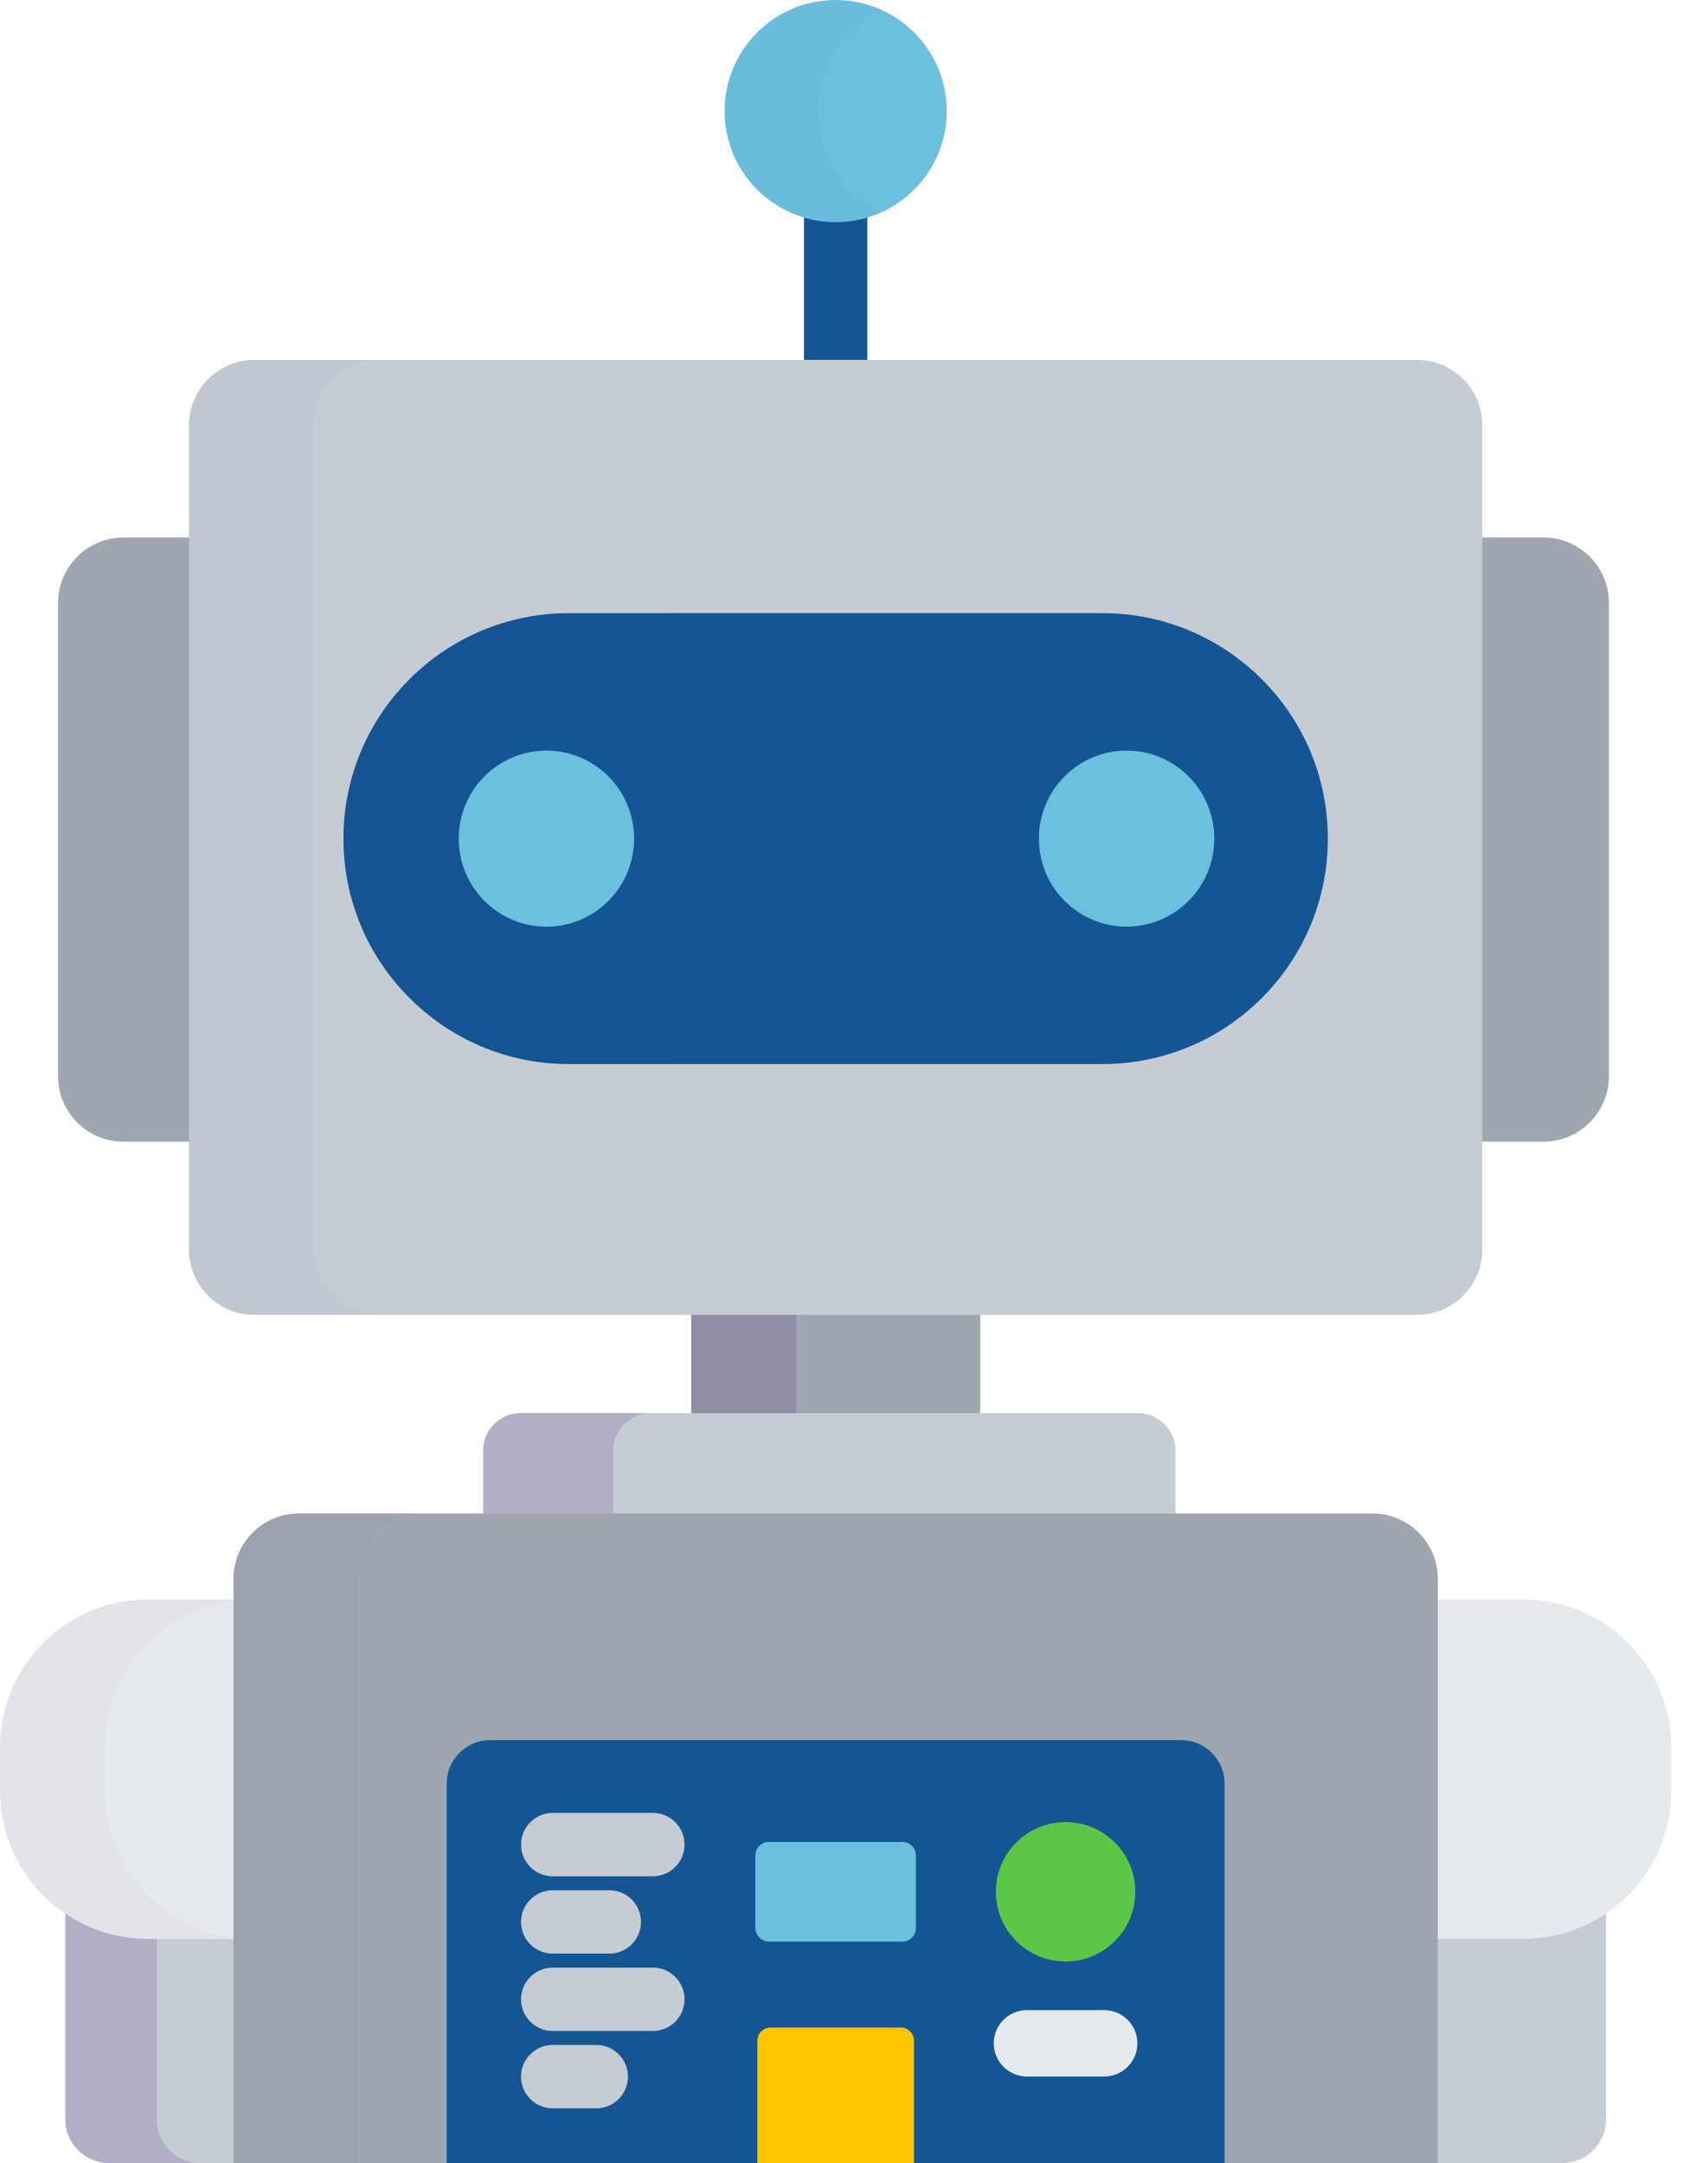
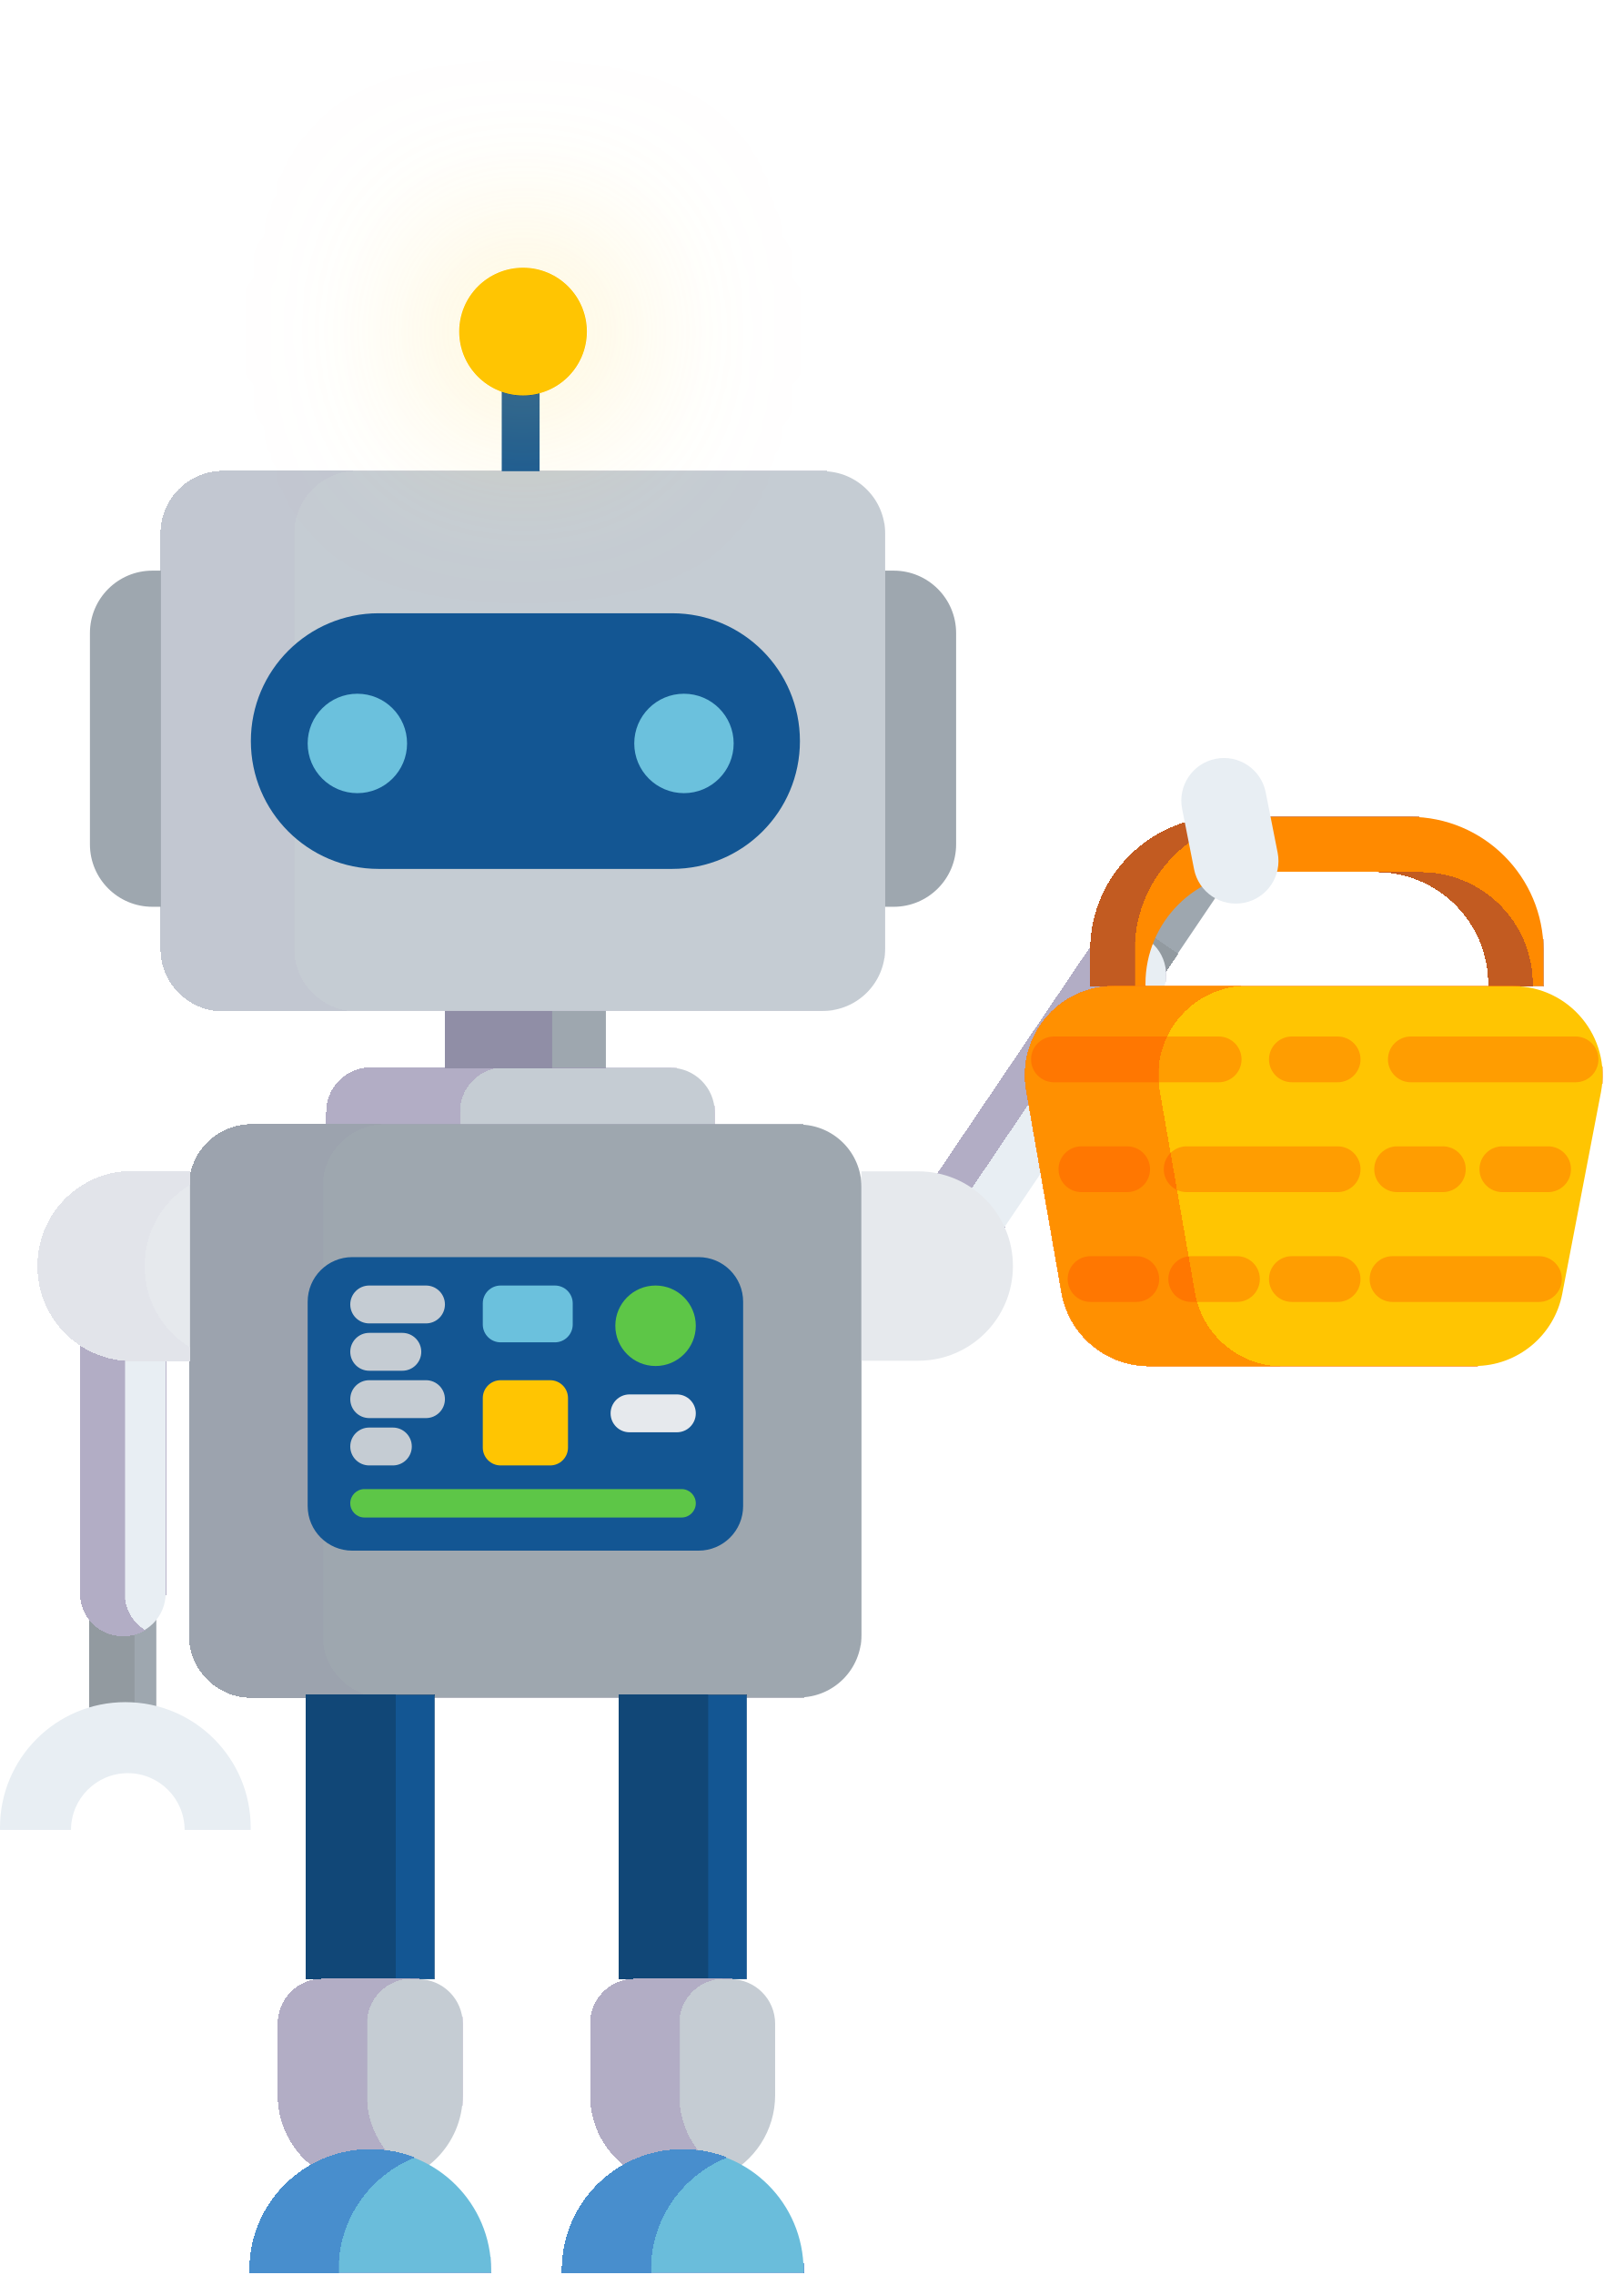
- <svg xmlns="http://www.w3.org/2000/svg" width="45" height="57" viewBox="0 0 45 57" fill="none">
-   <path d="M22.02 5.742C21.73 5.742 21.449 5.698 21.185 5.616V9.596H22.855V5.616C22.591 5.698 22.311 5.742 22.02 5.742Z" fill="#135693" />
-   <path d="M22.02 5.854C23.637 5.854 24.947 4.543 24.947 2.927C24.947 1.31 23.637 0 22.02 0C20.404 0 19.093 1.31 19.093 2.927C19.093 4.543 20.404 5.854 22.02 5.854Z" fill="#6BC1DD" />
-   <g opacity="0.15">
-     <path opacity="0.15" d="M21.557 2.927C21.557 1.751 22.251 0.737 23.252 0.272C22.877 0.098 22.46 0 22.02 0C20.404 0 19.093 1.31 19.093 2.927C19.093 4.543 20.404 5.854 22.02 5.854C22.46 5.854 22.877 5.756 23.252 5.582C22.251 5.117 21.557 4.103 21.557 2.927Z" fill="#440075" />
-   </g>
-   <path d="M40.676 14.164H38.95V30.086H40.676C41.622 30.086 42.396 29.312 42.396 28.365V15.884C42.396 14.938 41.622 14.164 40.676 14.164Z" fill="#9EA7AF" />
-   <path d="M5.09 14.164H3.251C2.304 14.164 1.53 14.938 1.53 15.884V28.366C1.53 29.312 2.304 30.086 3.251 30.086H5.09L5.09 14.164Z" fill="#9EA7AF" />
-   <path d="M6.264 50.916H3.899C3.092 50.916 2.342 50.671 1.72 50.251V55.853C1.72 56.484 2.236 57 2.867 57H6.264V50.916Z" fill="#C5CCD3" />
-   <path d="M40.141 50.916H37.777V57H41.173C41.804 57 42.32 56.484 42.32 55.853V50.251C41.698 50.671 40.948 50.916 40.141 50.916Z" fill="#C5CCD3" />
-   <path opacity="0.15" d="M4.129 55.853V50.916H3.899C3.092 50.916 2.342 50.671 1.72 50.251V55.853C1.72 56.484 2.236 57 2.867 57H5.276C4.645 57 4.129 56.484 4.129 55.853Z" fill="#440075" />
-   <path d="M6.264 42.149H3.899C1.746 42.149 0 43.895 0 46.048V47.195C0 49.349 1.746 51.095 3.899 51.095H6.263L6.264 42.149Z" fill="#E6E9ED" />
-   <path d="M40.141 42.148H37.777V51.093H40.141C42.295 51.093 44.04 49.347 44.04 47.194V46.047C44.04 43.893 42.294 42.148 40.141 42.148Z" fill="#E6E9ED" />
-   <g opacity="0.15">
-     <path opacity="0.15" d="M2.753 47.194V46.047C2.753 43.894 4.498 42.148 6.652 42.148H3.899C1.746 42.148 0 43.894 0 46.047V47.194C0 49.348 1.746 51.093 3.899 51.093H6.652C4.498 51.093 2.753 49.348 2.753 47.194Z" fill="#440075" />
-   </g>
-   <path d="M25.828 34.517H18.214V37.362H25.828V34.517Z" fill="#9EA7AF" />
-   <path opacity="0.15" d="M20.988 34.517H18.214V37.362H20.988V34.517Z" fill="#440075" />
-   <path d="M30.976 40.078V38.227C30.976 37.683 30.531 37.238 29.987 37.238H13.72C13.175 37.238 12.73 37.683 12.73 38.227V40.078H30.976Z" fill="#C5CCD3" />
-   <path opacity="0.15" d="M16.16 40.078V38.227C16.16 37.683 16.606 37.238 17.15 37.238H13.72C13.175 37.238 12.73 37.683 12.73 38.227V40.078H16.16Z" fill="#440075" />
-   <path d="M36.168 39.883H7.873C6.926 39.883 6.152 40.657 6.152 41.603V57H37.888V41.603C37.888 40.657 37.114 39.883 36.168 39.883Z" fill="#9EA7AF" />
-   <g opacity="0.15">
-     <path opacity="0.15" d="M11.158 39.883H7.873C6.926 39.883 6.152 40.657 6.152 41.603V57H9.437V41.603C9.437 40.657 10.211 39.883 11.158 39.883Z" fill="#440075" />
-   </g>
-   <path d="M39.061 32.929C39.061 33.876 38.287 34.65 37.341 34.65H6.699C5.753 34.65 4.979 33.876 4.979 32.929V11.205C4.979 10.258 5.753 9.484 6.699 9.484H37.341C38.287 9.484 39.061 10.258 39.061 11.205V32.929Z" fill="#C5CCD3" />
-   <g opacity="0.15">
-     <path opacity="0.15" d="M8.258 32.929V11.205C8.258 10.258 9.032 9.484 9.978 9.484H6.699C5.753 9.484 4.979 10.258 4.979 11.205V32.929C4.979 33.876 5.753 34.65 6.699 34.65H9.978C9.032 34.65 8.258 33.876 8.258 32.929Z" fill="#440075" />
-   </g>
-   <path d="M34.99 22.099C34.99 25.381 32.33 28.041 29.048 28.041H14.992C11.71 28.041 9.05 25.381 9.05 22.099C9.05 18.818 11.71 16.158 14.992 16.158H29.048C32.33 16.158 34.99 18.818 34.99 22.099Z" fill="#135693" />
-   <g opacity="0.15">
-     <path opacity="0.15" d="M12.386 22.099C12.386 18.818 15.047 16.158 18.328 16.158H14.992C11.71 16.158 9.05 18.818 9.05 22.099C9.05 25.381 11.71 28.041 14.992 28.041H18.328C15.047 28.041 12.386 25.381 12.386 22.099Z" fill="#440075" />
-   </g>
-   <path d="M14.399 24.42C15.675 24.42 16.709 23.381 16.709 22.1C16.709 20.819 15.675 19.781 14.399 19.781C13.123 19.781 12.088 20.819 12.088 22.1C12.088 23.381 13.123 24.42 14.399 24.42Z" fill="#6BC1DD" />
-   <path d="M29.686 24.419C30.962 24.419 31.997 23.381 31.997 22.1C31.997 20.819 30.962 19.78 29.686 19.78C28.41 19.78 27.376 20.819 27.376 22.1C27.376 23.381 28.41 24.419 29.686 24.419Z" fill="#6BC1DD" />
-   <path d="M32.27 57V47.002C32.27 46.371 31.754 45.855 31.123 45.855H12.917C12.286 45.855 11.77 46.371 11.77 47.002V57H32.27Z" fill="#135693" />
-   <path d="M24.084 57V53.775C24.084 53.586 23.93 53.431 23.741 53.431H20.3C20.111 53.431 19.956 53.586 19.956 53.775V57H24.084Z" fill="#FFC502" />
-   <path d="M17.203 49.444H14.566C14.104 49.444 13.731 49.071 13.731 48.609C13.731 48.148 14.104 47.774 14.566 47.774H17.203C17.665 47.774 18.038 48.148 18.038 48.609C18.038 49.071 17.665 49.444 17.203 49.444Z" fill="#C5CCD3" />
-   <path d="M16.056 51.483H14.565C14.104 51.483 13.73 51.109 13.73 50.648C13.73 50.186 14.104 49.813 14.565 49.813H16.056C16.518 49.813 16.891 50.186 16.891 50.648C16.891 51.109 16.517 51.483 16.056 51.483Z" fill="#C5CCD3" />
-   <path d="M17.203 53.521H14.565C14.104 53.521 13.73 53.148 13.73 52.686C13.73 52.225 14.104 51.851 14.565 51.851H17.203C17.664 51.851 18.038 52.225 18.038 52.686C18.038 53.148 17.664 53.521 17.203 53.521Z" fill="#C5CCD3" />
-   <path d="M15.712 55.559H14.565C14.104 55.559 13.73 55.186 13.73 54.724C13.73 54.263 14.104 53.889 14.565 53.889H15.712C16.173 53.889 16.547 54.263 16.547 54.724C16.547 55.186 16.173 55.559 15.712 55.559Z" fill="#C5CCD3" />
-   <path d="M29.096 54.721H27.06C26.577 54.721 26.186 54.329 26.186 53.846C26.186 53.363 26.577 52.972 27.06 52.972H29.096C29.579 52.972 29.971 53.363 29.971 53.846C29.971 54.329 29.579 54.721 29.096 54.721Z" fill="#E6E9ED" />
-   <path d="M28.079 51.69C29.093 51.69 29.916 50.867 29.916 49.853C29.916 48.838 29.093 48.016 28.079 48.016C27.064 48.016 26.242 48.838 26.242 49.853C26.242 50.867 27.064 51.69 28.079 51.69Z" fill="#5DC647" />
-   <path d="M24.135 50.813C24.135 51.007 23.977 51.166 23.783 51.166H20.257C20.064 51.166 19.905 51.007 19.905 50.813V48.891C19.905 48.697 20.064 48.539 20.257 48.539H23.783C23.977 48.539 24.135 48.697 24.135 48.891V50.813Z" fill="#6BC1DD" />
+ <svg xmlns="http://www.w3.org/2000/svg" width="182" height="255" fill="none">
+   <g filter="url(#a)">
+     <path fill="#C5CCD3" d="M36.615 124.682a5 5 0 0 1 5-5H75.13a5 5 0 0 1 5 5v1.368H36.616v-1.368Z" />
+   </g>
+   <g filter="url(#b)">
+     <path fill="#9EA7AF" d="M49.882 113.314h18.043v6.368H49.882z" />
+   </g>
+   <g filter="url(#c)">
+     <rect width="81.191" height="60.495" x="18.043" y="52.818" fill="#C5CCD3" rx="7" />
+   </g>
+   <rect width="61.557" height="28.656" x="28.125" y="68.738" fill="#135693" rx="14.328" />
+   <circle cx="40.065" cy="83.331" r="5.572" fill="#6BC1DD" />
+   <circle cx="76.68" cy="83.331" r="5.572" fill="#6BC1DD" />
+   <path fill="#9EA7AF" d="M10.082 70.962a7 7 0 0 1 7-7h.96v37.677h-.96a7 7 0 0 1-7-7V70.962ZM99.233 63.962h.96a7 7 0 0 1 7 7V94.64a7 7 0 0 1-7 7h-.96V63.962Z" />
+   <path fill="#135693" d="M56.25 43.797h4.245v9.021H56.25z" />
+   <g filter="url(#d)">
+     <circle cx="58.638" cy="37.164" r="7.164" fill="#FFC502" />
+   </g>
+   <g filter="url(#e)">
+     <rect width="75.354" height="64.21" x="21.226" y="126.05" fill="#9EA7AF" rx="7" />
+   </g>
+   <rect width="48.821" height="32.901" x="34.493" y="140.908" fill="#135693" rx="5" />
+   <rect width="10.613" height="4.245" x="39.269" y="144.092" fill="#C5CCD3" rx="2.123" />
+   <rect width="38.738" height="3.184" x="39.269" y="166.91" fill="#5DC647" rx="1.592" />
+   <rect width="9.552" height="4.245" x="68.455" y="156.297" fill="#E6E9ED" rx="2.123" />
+   <rect width="7.96" height="4.245" x="39.269" y="149.399" fill="#C5CCD3" rx="2.123" />
+   <rect width="10.613" height="4.245" x="39.269" y="154.705" fill="#C5CCD3" rx="2.123" />
+   <rect width="6.899" height="4.245" x="39.269" y="160.012" fill="#C5CCD3" rx="2.123" />
+   <rect width="10.082" height="6.368" x="54.127" y="144.092" fill="#6BC1DD" rx="2" />
+   <circle cx="73.496" cy="148.603" r="4.511" fill="#5DC647" />
+   <rect width="9.552" height="9.552" x="54.127" y="154.705" fill="#FFC502" rx="2" />
+   <g filter="url(#f)">
+     <path fill="#135693" d="M34.368 190h14.328v31.84H34.368V190Z" />
+   </g>
+   <g filter="url(#g)">
+     <path fill="#135693" d="M69.391 190h14.328v31.84H69.391z" />
+   </g>
+   <g filter="url(#h)">
+     <path fill="#C5CCD3" fill-rule="evenodd" d="M36.184 221.84a5 5 0 0 0-5 5v8.008c0 5.523 4.477 10 10 10h.696c5.523 0 10-4.477 10-10v-8.008a5 5 0 0 0-5-5H36.184Z" clip-rule="evenodd" />
+   </g>
+   <g filter="url(#i)">
+     <path fill="#C5CCD3" fill-rule="evenodd" d="M71.207 221.84a5 5 0 0 0-5 5v8.008c0 4.056 2.415 7.547 5.884 9.117a14.345 14.345 0 0 1 4.464-.709c1.554 0 3.053.248 4.465.709a10.003 10.003 0 0 0 5.883-9.117v-8.008a5 5 0 0 0-5-5H71.207Z" clip-rule="evenodd" />
+   </g>
+   <g filter="url(#j)">
+     <path fill="#6ABDDB" fill-rule="evenodd" d="M55.061 254.741c.002-.089.003-.177.003-.266 0-7.473-6.059-13.532-13.532-13.532-7.474 0-13.532 6.059-13.532 13.532 0 .089 0 .177.003.266H55.06Z" clip-rule="evenodd" />
+   </g>
+   <g filter="url(#k)">
+     <path fill="#6ABDDB" fill-rule="evenodd" d="m90.085 254.741.002-.266c0-7.473-6.058-13.532-13.532-13.532-7.473 0-13.531 6.059-13.531 13.532 0 .089 0 .177.002.266h27.059Z" clip-rule="evenodd" />
+   </g>
+   <g filter="url(#l)">
+     <path fill="#9EA7AF" d="M10.082 181.238h7.429v11.144h-7.429z" />
+   </g>
+   <g filter="url(#m)">
+     <path fill="#9EA7AF" d="m130.521 109.133-6.157-4.158 6.237-9.235 6.157 4.158z" />
+   </g>
+   <g filter="url(#n)">
+     <path fill="#E8EEF3" d="M9.021 149.398h9.552v29.187a4.776 4.776 0 1 1-9.552 0v-29.187Z" />
+   </g>
+   <g filter="url(#o)">
+     <path fill="#E8EEF3" d="m111.108 139.774-7.916-5.346L122 106.58a4.775 4.775 0 1 1 7.915 5.346l-18.807 27.848Z" />
+   </g>
+   <path fill="#E6E9ED" d="M96.58 131.295h6.368c5.862 0 10.613 4.751 10.613 10.613 0 5.861-4.751 10.613-10.613 10.613H96.58v-21.226Z" />
+   <g filter="url(#p)">
+     <path fill="#E6E9ED" d="M21.226 152.521H14.86c-5.862 0-10.614-4.752-10.614-10.613 0-5.862 4.752-10.613 10.613-10.613h6.368v21.226Z" />
+   </g>
+   <path fill="#E8EEF3" fill-rule="evenodd" d="m28.105 204.842-.003.276h-7.406a6.368 6.368 0 1 0-12.736 0H.003a14.412 14.412 0 0 1-.003-.276c0-7.761 6.291-14.052 14.052-14.052 7.761 0 14.053 6.291 14.053 14.052Z" clip-rule="evenodd" />
+   <g filter="url(#q)">
+     <path fill="#FF8A00" fill-rule="evenodd" d="M122.264 106.557c0-8.285 6.716-15 15-15h20.784c8.285 0 15 6.715 15 15v3.98h-6.158c.002-.086.003-.171.003-.257 0-6.941-5.627-12.568-12.568-12.568h-13.337c-6.941 0-12.568 5.627-12.568 12.568l.002.257h-6.158v-3.98Z" clip-rule="evenodd" />
+   </g>
+   <g filter="url(#r)">
+     <path fill="#FFC502" d="m115.076 122.256 3.941 22.577a9.999 9.999 0 0 0 9.851 8.28h36.464a10 10 0 0 0 9.82-8.114l4.335-22.577c1.184-6.166-3.542-11.885-9.821-11.885h-44.739c-6.21 0-10.919 5.601-9.851 11.719Z" />
+   </g>
+   <rect width="23.597" height="5.13" x="115.595" y="116.179" fill="#FF3D00" fill-opacity=".29" rx="2.565" />
+   <rect width="10.259" height="5.13" x="118.673" y="128.491" fill="#FF3D00" fill-opacity=".29" rx="2.565" />
+   <rect width="10.259" height="5.13" x="119.699" y="140.802" fill="#FF3D00" fill-opacity=".29" rx="2.565" />
+   <rect width="10.259" height="5.13" x="130.985" y="140.802" fill="#FF3D00" fill-opacity=".29" rx="2.565" />
+   <rect width="10.259" height="5.13" x="142.27" y="116.179" fill="#FF3D00" fill-opacity=".29" rx="2.565" />
+   <rect width="22.058" height="5.13" x="130.472" y="128.491" fill="#FF3D00" fill-opacity=".29" rx="2.565" />
+   <rect width="10.259" height="5.13" x="142.27" y="140.802" fill="#FF3D00" fill-opacity=".29" rx="2.565" />
+   <rect width="10.259" height="5.13" x="154.068" y="128.491" fill="#FF3D00" fill-opacity=".29" rx="2.565" />
+   <rect width="23.597" height="5.13" x="155.607" y="116.179" fill="#FF3D00" fill-opacity=".29" rx="2.565" />
+   <rect width="10.259" height="5.13" x="165.867" y="128.491" fill="#FF3D00" fill-opacity=".29" rx="2.565" />
+   <rect width="21.545" height="5.13" x="153.555" y="140.802" fill="#FF3D00" fill-opacity=".29" rx="2.565" />
+   <rect width="9.552" height="16.451" x="131.604" y="85.981" fill="#E8EEF3" rx="4.776" transform="rotate(-11.193 131.604 85.981)" />
+   <defs>
+     <filter id="a" width="43.514" height="6.368" x="36.615" y="119.682" color-interpolation-filters="sRGB" filterUnits="userSpaceOnUse">
+       <feFlood flood-opacity="0" result="BackgroundImageFix" />
+       <feBlend in="SourceGraphic" in2="BackgroundImageFix" result="shape" />
+       <feColorMatrix in="SourceAlpha" result="hardAlpha" values="0 0 0 0 0 0 0 0 0 0 0 0 0 0 0 0 0 0 127 0" />
+       <feOffset dx="15" />
+       <feComposite in2="hardAlpha" k2="-1" k3="1" operator="arithmetic" />
+       <feColorMatrix values="0 0 0 0 0.698 0 0 0 0 0.678 0 0 0 0 0.773 0 0 0 1 0" />
+       <feBlend in2="shape" result="effect1_innerShadow_1_299" />
+     </filter>
+     <filter id="b" width="18.043" height="6.368" x="49.882" y="113.314" color-interpolation-filters="sRGB" filterUnits="userSpaceOnUse">
+       <feFlood flood-opacity="0" result="BackgroundImageFix" />
+       <feBlend in="SourceGraphic" in2="BackgroundImageFix" result="shape" />
+       <feColorMatrix in="SourceAlpha" result="hardAlpha" values="0 0 0 0 0 0 0 0 0 0 0 0 0 0 0 0 0 0 127 0" />
+       <feOffset dx="12" />
+       <feComposite in2="hardAlpha" k2="-1" k3="1" operator="arithmetic" />
+       <feColorMatrix values="0 0 0 0 0.565 0 0 0 0 0.557 0 0 0 0 0.651 0 0 0 1 0" />
+       <feBlend in2="shape" result="effect1_innerShadow_1_299" />
+     </filter>
+     <filter id="c" width="81.191" height="60.495" x="18.043" y="52.818" color-interpolation-filters="sRGB" filterUnits="userSpaceOnUse">
+       <feFlood flood-opacity="0" result="BackgroundImageFix" />
+       <feBlend in="SourceGraphic" in2="BackgroundImageFix" result="shape" />
+       <feColorMatrix in="SourceAlpha" result="hardAlpha" values="0 0 0 0 0 0 0 0 0 0 0 0 0 0 0 0 0 0 127 0" />
+       <feOffset dx="15" />
+       <feComposite in2="hardAlpha" k2="-1" k3="1" operator="arithmetic" />
+       <feColorMatrix values="0 0 0 0 0.761 0 0 0 0 0.78 0 0 0 0 0.82 0 0 0 1 0" />
+       <feBlend in2="shape" result="effect1_innerShadow_1_299" />
+     </filter>
+     <filter id="d" width="74.328" height="74.328" x="21.474" y="0" color-interpolation-filters="sRGB" filterUnits="userSpaceOnUse">
+       <feFlood flood-opacity="0" result="BackgroundImageFix" />
+       <feColorMatrix in="SourceAlpha" result="hardAlpha" values="0 0 0 0 0 0 0 0 0 0 0 0 0 0 0 0 0 0 127 0" />
+       <feMorphology in="SourceAlpha" operator="dilate" radius="10" result="effect1_dropShadow_1_299" />
+       <feOffset />
+       <feGaussianBlur stdDeviation="10" />
+       <feComposite in2="hardAlpha" operator="out" />
+       <feColorMatrix values="0 0 0 0 1 0 0 0 0 0.853 0 0 0 0 0.358 0 0 0 0.54 0" />
+       <feBlend in2="BackgroundImageFix" result="effect1_dropShadow_1_299" />
+       <feBlend in="SourceGraphic" in2="effect1_dropShadow_1_299" result="shape" />
+     </filter>
+     <filter id="e" width="75.354" height="64.21" x="21.226" y="126.05" color-interpolation-filters="sRGB" filterUnits="userSpaceOnUse">
+       <feFlood flood-opacity="0" result="BackgroundImageFix" />
+       <feBlend in="SourceGraphic" in2="BackgroundImageFix" result="shape" />
+       <feColorMatrix in="SourceAlpha" result="hardAlpha" values="0 0 0 0 0 0 0 0 0 0 0 0 0 0 0 0 0 0 127 0" />
+       <feOffset dx="15" />
+       <feComposite in2="hardAlpha" k2="-1" k3="1" operator="arithmetic" />
+       <feColorMatrix values="0 0 0 0 0.612 0 0 0 0 0.639 0 0 0 0 0.682 0 0 0 1 0" />
+       <feBlend in2="shape" result="effect1_innerShadow_1_299" />
+     </filter>
+     <filter id="f" width="14.328" height="31.84" x="34.368" y="190" color-interpolation-filters="sRGB" filterUnits="userSpaceOnUse">
+       <feFlood flood-opacity="0" result="BackgroundImageFix" />
+       <feBlend in="SourceGraphic" in2="BackgroundImageFix" result="shape" />
+       <feColorMatrix in="SourceAlpha" result="hardAlpha" values="0 0 0 0 0 0 0 0 0 0 0 0 0 0 0 0 0 0 127 0" />
+       <feOffset dx="10" />
+       <feComposite in2="hardAlpha" k2="-1" k3="1" operator="arithmetic" />
+       <feColorMatrix values="0 0 0 0 0.068 0 0 0 0 0.277 0 0 0 0 0.467 0 0 0 1 0" />
+       <feBlend in2="shape" result="effect1_innerShadow_1_299" />
+     </filter>
+     <filter id="g" width="14.328" height="31.84" x="69.391" y="190" color-interpolation-filters="sRGB" filterUnits="userSpaceOnUse">
+       <feFlood flood-opacity="0" result="BackgroundImageFix" />
+       <feBlend in="SourceGraphic" in2="BackgroundImageFix" result="shape" />
+       <feColorMatrix in="SourceAlpha" result="hardAlpha" values="0 0 0 0 0 0 0 0 0 0 0 0 0 0 0 0 0 0 127 0" />
+       <feOffset dx="10" />
+       <feComposite in2="hardAlpha" k2="-1" k3="1" operator="arithmetic" />
+       <feColorMatrix values="0 0 0 0 0.068 0 0 0 0 0.277 0 0 0 0 0.467 0 0 0 1 0" />
+       <feBlend in2="shape" result="effect1_innerShadow_1_299" />
+     </filter>
+     <filter id="h" width="20.696" height="23.009" x="31.184" y="221.84" color-interpolation-filters="sRGB" filterUnits="userSpaceOnUse">
+       <feFlood flood-opacity="0" result="BackgroundImageFix" />
+       <feBlend in="SourceGraphic" in2="BackgroundImageFix" result="shape" />
+       <feColorMatrix in="SourceAlpha" result="hardAlpha" values="0 0 0 0 0 0 0 0 0 0 0 0 0 0 0 0 0 0 127 0" />
+       <feOffset dx="10" />
+       <feComposite in2="hardAlpha" k2="-1" k3="1" operator="arithmetic" />
+       <feColorMatrix values="0 0 0 0 0.698 0 0 0 0 0.678 0 0 0 0 0.773 0 0 0 1 0" />
+       <feBlend in2="shape" result="effect1_innerShadow_1_299" />
+     </filter>
+     <filter id="i" width="20.696" height="22.125" x="66.207" y="221.84" color-interpolation-filters="sRGB" filterUnits="userSpaceOnUse">
+       <feFlood flood-opacity="0" result="BackgroundImageFix" />
+       <feBlend in="SourceGraphic" in2="BackgroundImageFix" result="shape" />
+       <feColorMatrix in="SourceAlpha" result="hardAlpha" values="0 0 0 0 0 0 0 0 0 0 0 0 0 0 0 0 0 0 127 0" />
+       <feOffset dx="10" />
+       <feComposite in2="hardAlpha" k2="-1" k3="1" operator="arithmetic" />
+       <feColorMatrix values="0 0 0 0 0.698 0 0 0 0 0.678 0 0 0 0 0.773 0 0 0 1 0" />
+       <feBlend in2="shape" result="effect1_innerShadow_1_299" />
+     </filter>
+     <filter id="j" width="27.064" height="13.797" x="28" y="240.943" color-interpolation-filters="sRGB" filterUnits="userSpaceOnUse">
+       <feFlood flood-opacity="0" result="BackgroundImageFix" />
+       <feBlend in="SourceGraphic" in2="BackgroundImageFix" result="shape" />
+       <feColorMatrix in="SourceAlpha" result="hardAlpha" values="0 0 0 0 0 0 0 0 0 0 0 0 0 0 0 0 0 0 127 0" />
+       <feOffset dx="10" />
+       <feComposite in2="hardAlpha" k2="-1" k3="1" operator="arithmetic" />
+       <feColorMatrix values="0 0 0 0 0.281 0 0 0 0 0.555 0 0 0 0 0.804 0 0 0 1 0" />
+       <feBlend in2="shape" result="effect1_innerShadow_1_299" />
+     </filter>
+     <filter id="k" width="27.064" height="13.797" x="63.024" y="240.943" color-interpolation-filters="sRGB" filterUnits="userSpaceOnUse">
+       <feFlood flood-opacity="0" result="BackgroundImageFix" />
+       <feBlend in="SourceGraphic" in2="BackgroundImageFix" result="shape" />
+       <feColorMatrix in="SourceAlpha" result="hardAlpha" values="0 0 0 0 0 0 0 0 0 0 0 0 0 0 0 0 0 0 127 0" />
+       <feOffset dx="10" />
+       <feComposite in2="hardAlpha" k2="-1" k3="1" operator="arithmetic" />
+       <feColorMatrix values="0 0 0 0 0.281 0 0 0 0 0.555 0 0 0 0 0.804 0 0 0 1 0" />
+       <feBlend in2="shape" result="effect1_innerShadow_1_299" />
+     </filter>
+     <filter id="l" width="7.429" height="11.144" x="10.082" y="181.238" color-interpolation-filters="sRGB" filterUnits="userSpaceOnUse">
+       <feFlood flood-opacity="0" result="BackgroundImageFix" />
+       <feBlend in="SourceGraphic" in2="BackgroundImageFix" result="shape" />
+       <feColorMatrix in="SourceAlpha" result="hardAlpha" values="0 0 0 0 0 0 0 0 0 0 0 0 0 0 0 0 0 0 127 0" />
+       <feOffset dx="5" />
+       <feComposite in2="hardAlpha" k2="-1" k3="1" operator="arithmetic" />
+       <feColorMatrix values="0 0 0 0 0.571 0 0 0 0 0.602 0 0 0 0 0.629 0 0 0 1 0" />
+       <feBlend in2="shape" result="effect1_innerShadow_1_299" />
+     </filter>
+     <filter id="m" width="12.394" height="13.393" x="124.364" y="95.74" color-interpolation-filters="sRGB" filterUnits="userSpaceOnUse">
+       <feFlood flood-opacity="0" result="BackgroundImageFix" />
+       <feBlend in="SourceGraphic" in2="BackgroundImageFix" result="shape" />
+       <feColorMatrix in="SourceAlpha" result="hardAlpha" values="0 0 0 0 0 0 0 0 0 0 0 0 0 0 0 0 0 0 127 0" />
+       <feOffset dx="5" />
+       <feComposite in2="hardAlpha" k2="-1" k3="1" operator="arithmetic" />
+       <feColorMatrix values="0 0 0 0 0.571 0 0 0 0 0.602 0 0 0 0 0.629 0 0 0 1 0" />
+       <feBlend in2="shape" result="effect1_innerShadow_1_299" />
+     </filter>
+     <filter id="n" width="9.552" height="33.962" x="9.021" y="149.398" color-interpolation-filters="sRGB" filterUnits="userSpaceOnUse">
+       <feFlood flood-opacity="0" result="BackgroundImageFix" />
+       <feBlend in="SourceGraphic" in2="BackgroundImageFix" result="shape" />
+       <feColorMatrix in="SourceAlpha" result="hardAlpha" values="0 0 0 0 0 0 0 0 0 0 0 0 0 0 0 0 0 0 127 0" />
+       <feOffset dx="5" />
+       <feComposite in2="hardAlpha" k2="-1" k3="1" operator="arithmetic" />
+       <feColorMatrix values="0 0 0 0 0.698 0 0 0 0 0.678 0 0 0 0 0.773 0 0 0 1 0" />
+       <feBlend in2="shape" result="effect1_innerShadow_1_299" />
+     </filter>
+     <filter id="o" width="27.542" height="35.298" x="103.192" y="104.476" color-interpolation-filters="sRGB" filterUnits="userSpaceOnUse">
+       <feFlood flood-opacity="0" result="BackgroundImageFix" />
+       <feBlend in="SourceGraphic" in2="BackgroundImageFix" result="shape" />
+       <feColorMatrix in="SourceAlpha" result="hardAlpha" values="0 0 0 0 0 0 0 0 0 0 0 0 0 0 0 0 0 0 127 0" />
+       <feOffset dx="5" />
+       <feComposite in2="hardAlpha" k2="-1" k3="1" operator="arithmetic" />
+       <feColorMatrix values="0 0 0 0 0.698 0 0 0 0 0.678 0 0 0 0 0.773 0 0 0 1 0" />
+       <feBlend in2="shape" result="effect1_innerShadow_1_299" />
+     </filter>
+     <filter id="p" width="16.981" height="21.226" x="4.245" y="131.295" color-interpolation-filters="sRGB" filterUnits="userSpaceOnUse">
+       <feFlood flood-opacity="0" result="BackgroundImageFix" />
+       <feBlend in="SourceGraphic" in2="BackgroundImageFix" result="shape" />
+       <feColorMatrix in="SourceAlpha" result="hardAlpha" values="0 0 0 0 0 0 0 0 0 0 0 0 0 0 0 0 0 0 127 0" />
+       <feOffset dx="12" />
+       <feComposite in2="hardAlpha" k2="-1" k3="1" operator="arithmetic" />
+       <feColorMatrix values="0 0 0 0 0.886 0 0 0 0 0.894 0 0 0 0 0.918 0 0 0 1 0" />
+       <feBlend in2="shape" result="effect1_innerShadow_1_299" />
+     </filter>
+     <filter id="q" width="50.784" height="18.98" x="122.264" y="91.557" color-interpolation-filters="sRGB" filterUnits="userSpaceOnUse">
+       <feFlood flood-opacity="0" result="BackgroundImageFix" />
+       <feBlend in="SourceGraphic" in2="BackgroundImageFix" result="shape" />
+       <feColorMatrix in="SourceAlpha" result="hardAlpha" values="0 0 0 0 0 0 0 0 0 0 0 0 0 0 0 0 0 0 127 0" />
+       <feOffset dx="5" />
+       <feComposite in2="hardAlpha" k2="-1" k3="1" operator="arithmetic" />
+       <feColorMatrix values="0 0 0 0 0.762 0 0 0 0 0.358 0 0 0 0 0.13 0 0 0 1 0" />
+       <feBlend in2="shape" result="effect1_innerShadow_1_299" />
+     </filter>
+     <filter id="r" width="64.745" height="42.577" x="114.924" y="110.537" color-interpolation-filters="sRGB" filterUnits="userSpaceOnUse">
+       <feFlood flood-opacity="0" result="BackgroundImageFix" />
+       <feBlend in="SourceGraphic" in2="BackgroundImageFix" result="shape" />
+       <feColorMatrix in="SourceAlpha" result="hardAlpha" values="0 0 0 0 0 0 0 0 0 0 0 0 0 0 0 0 0 0 127 0" />
+       <feOffset dx="15" />
+       <feComposite in2="hardAlpha" k2="-1" k3="1" operator="arithmetic" />
+       <feColorMatrix values="0 0 0 0 1 0 0 0 0 0.48 0 0 0 0 5.36442e-07 0 0 0 0.71 0" />
+       <feBlend in2="shape" result="effect1_innerShadow_1_299" />
+     </filter>
+   </defs>
</svg>
